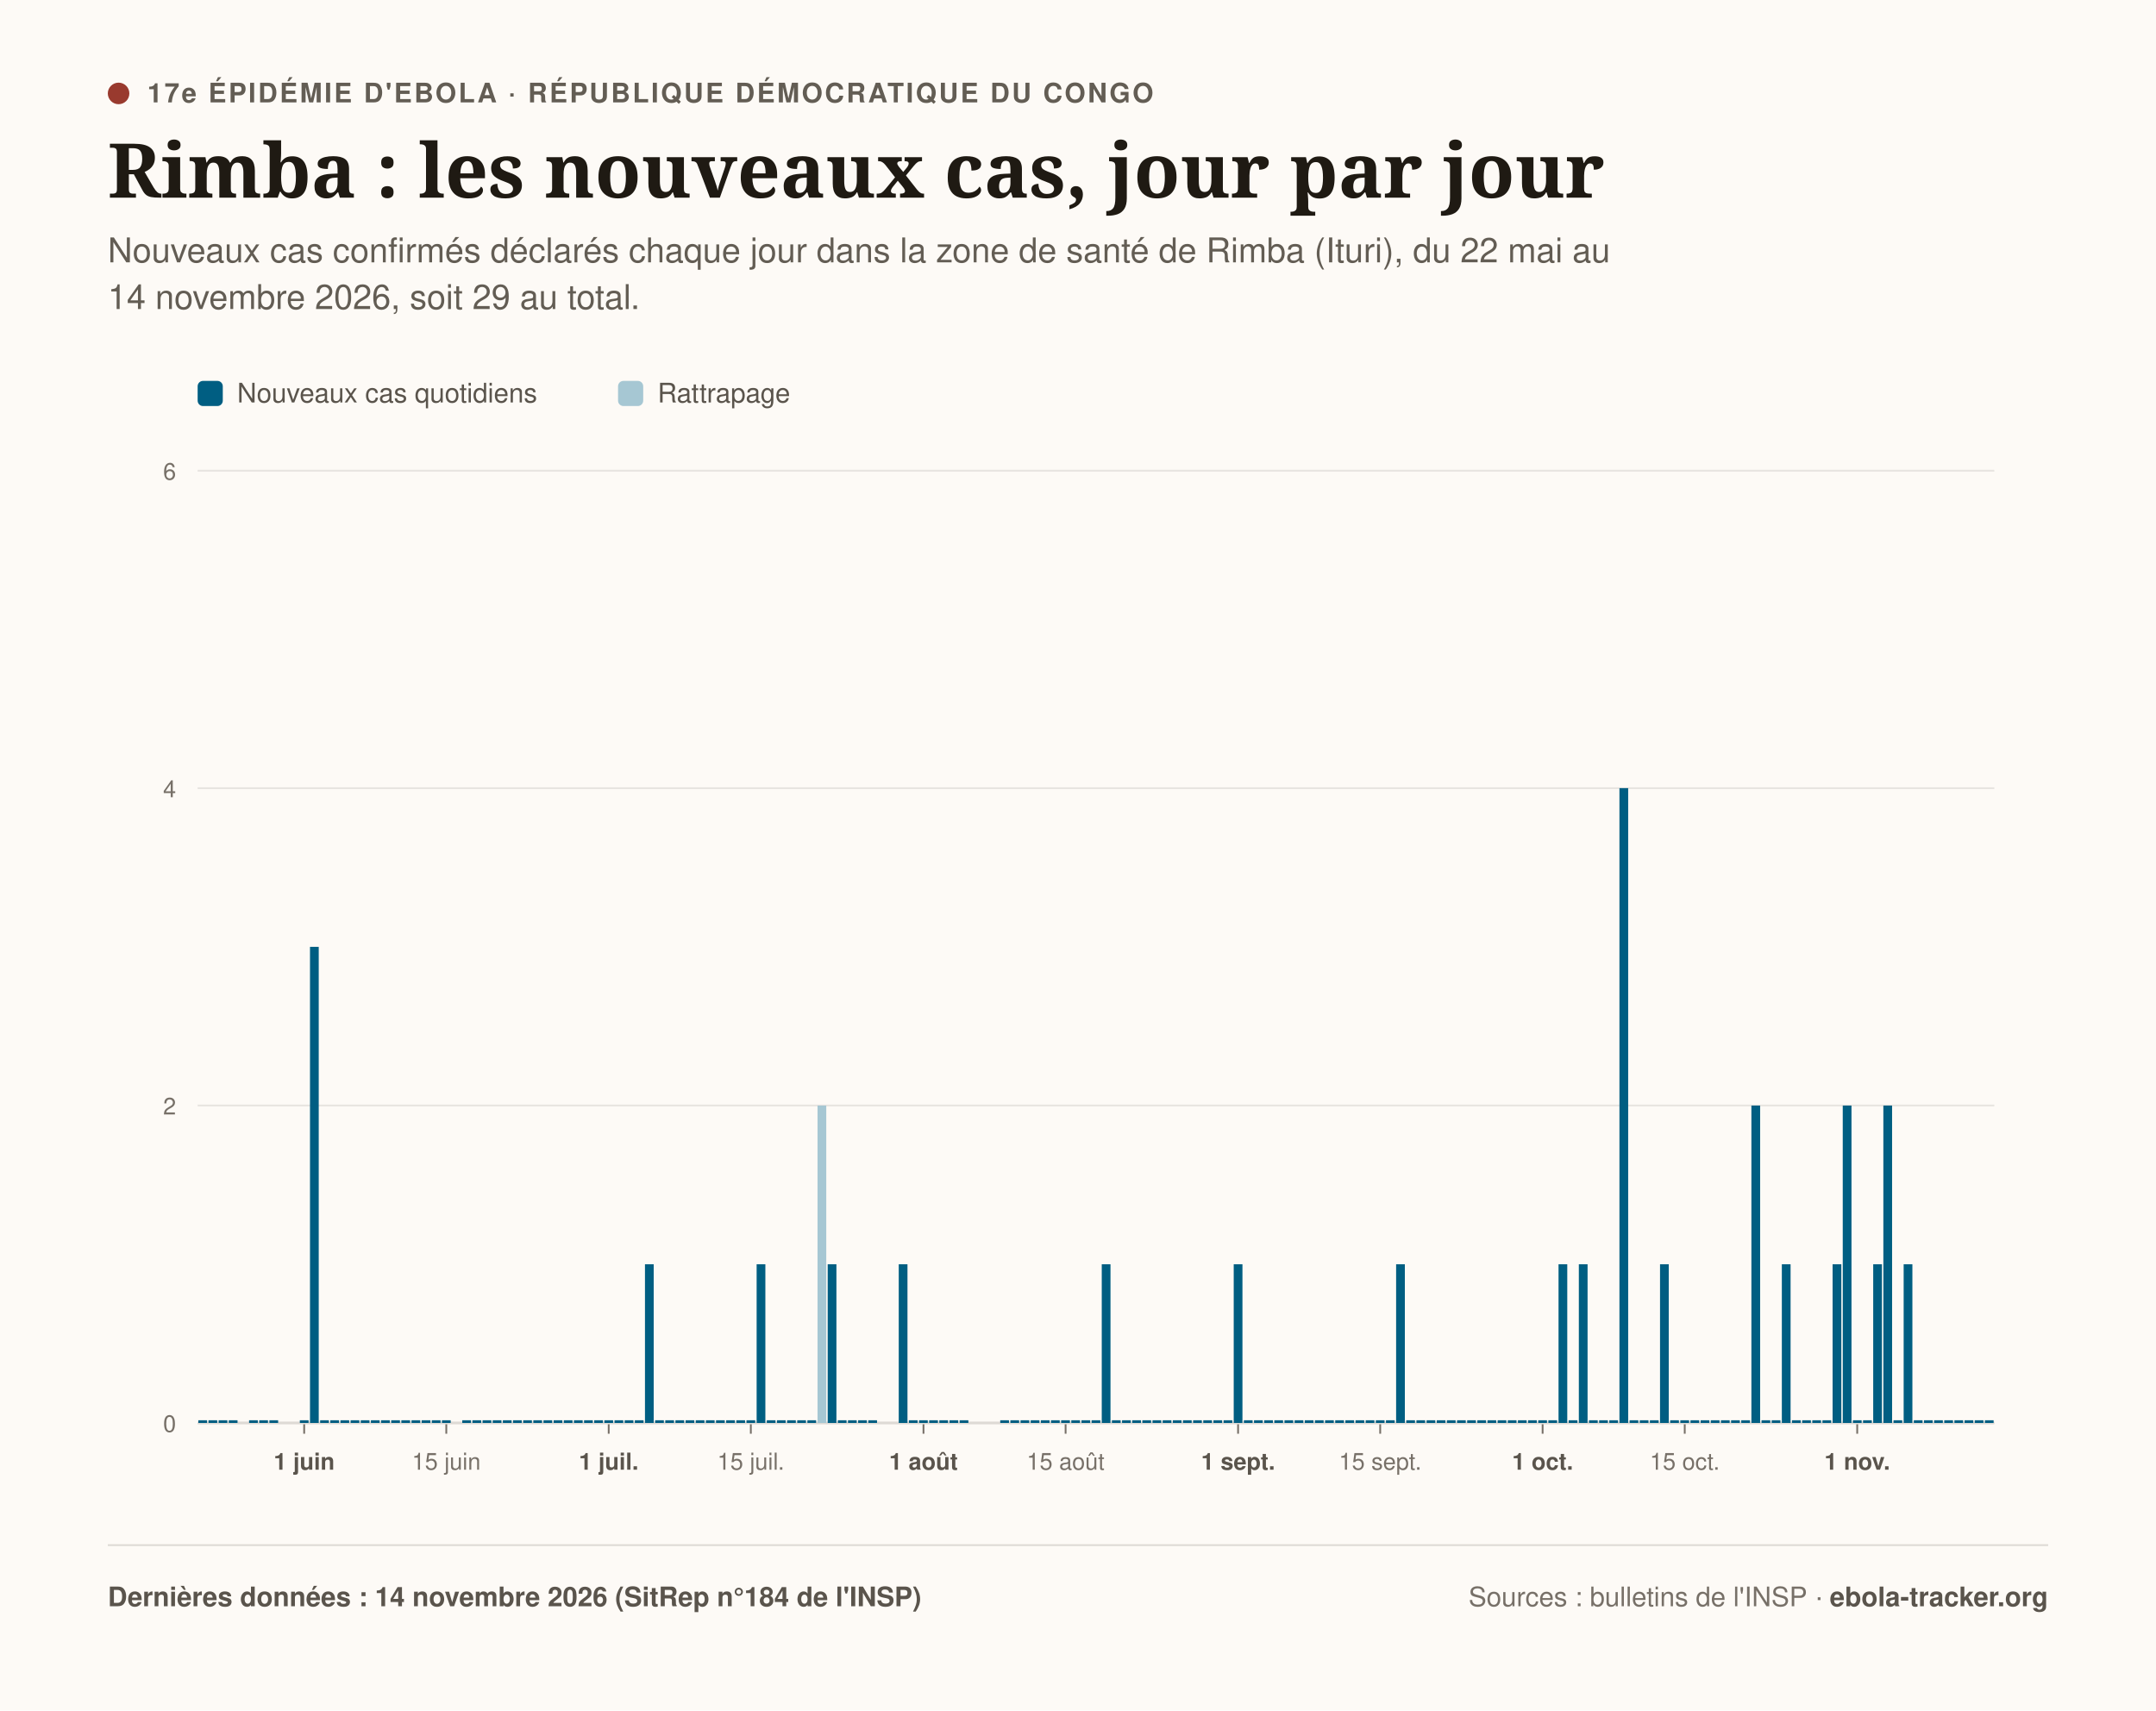
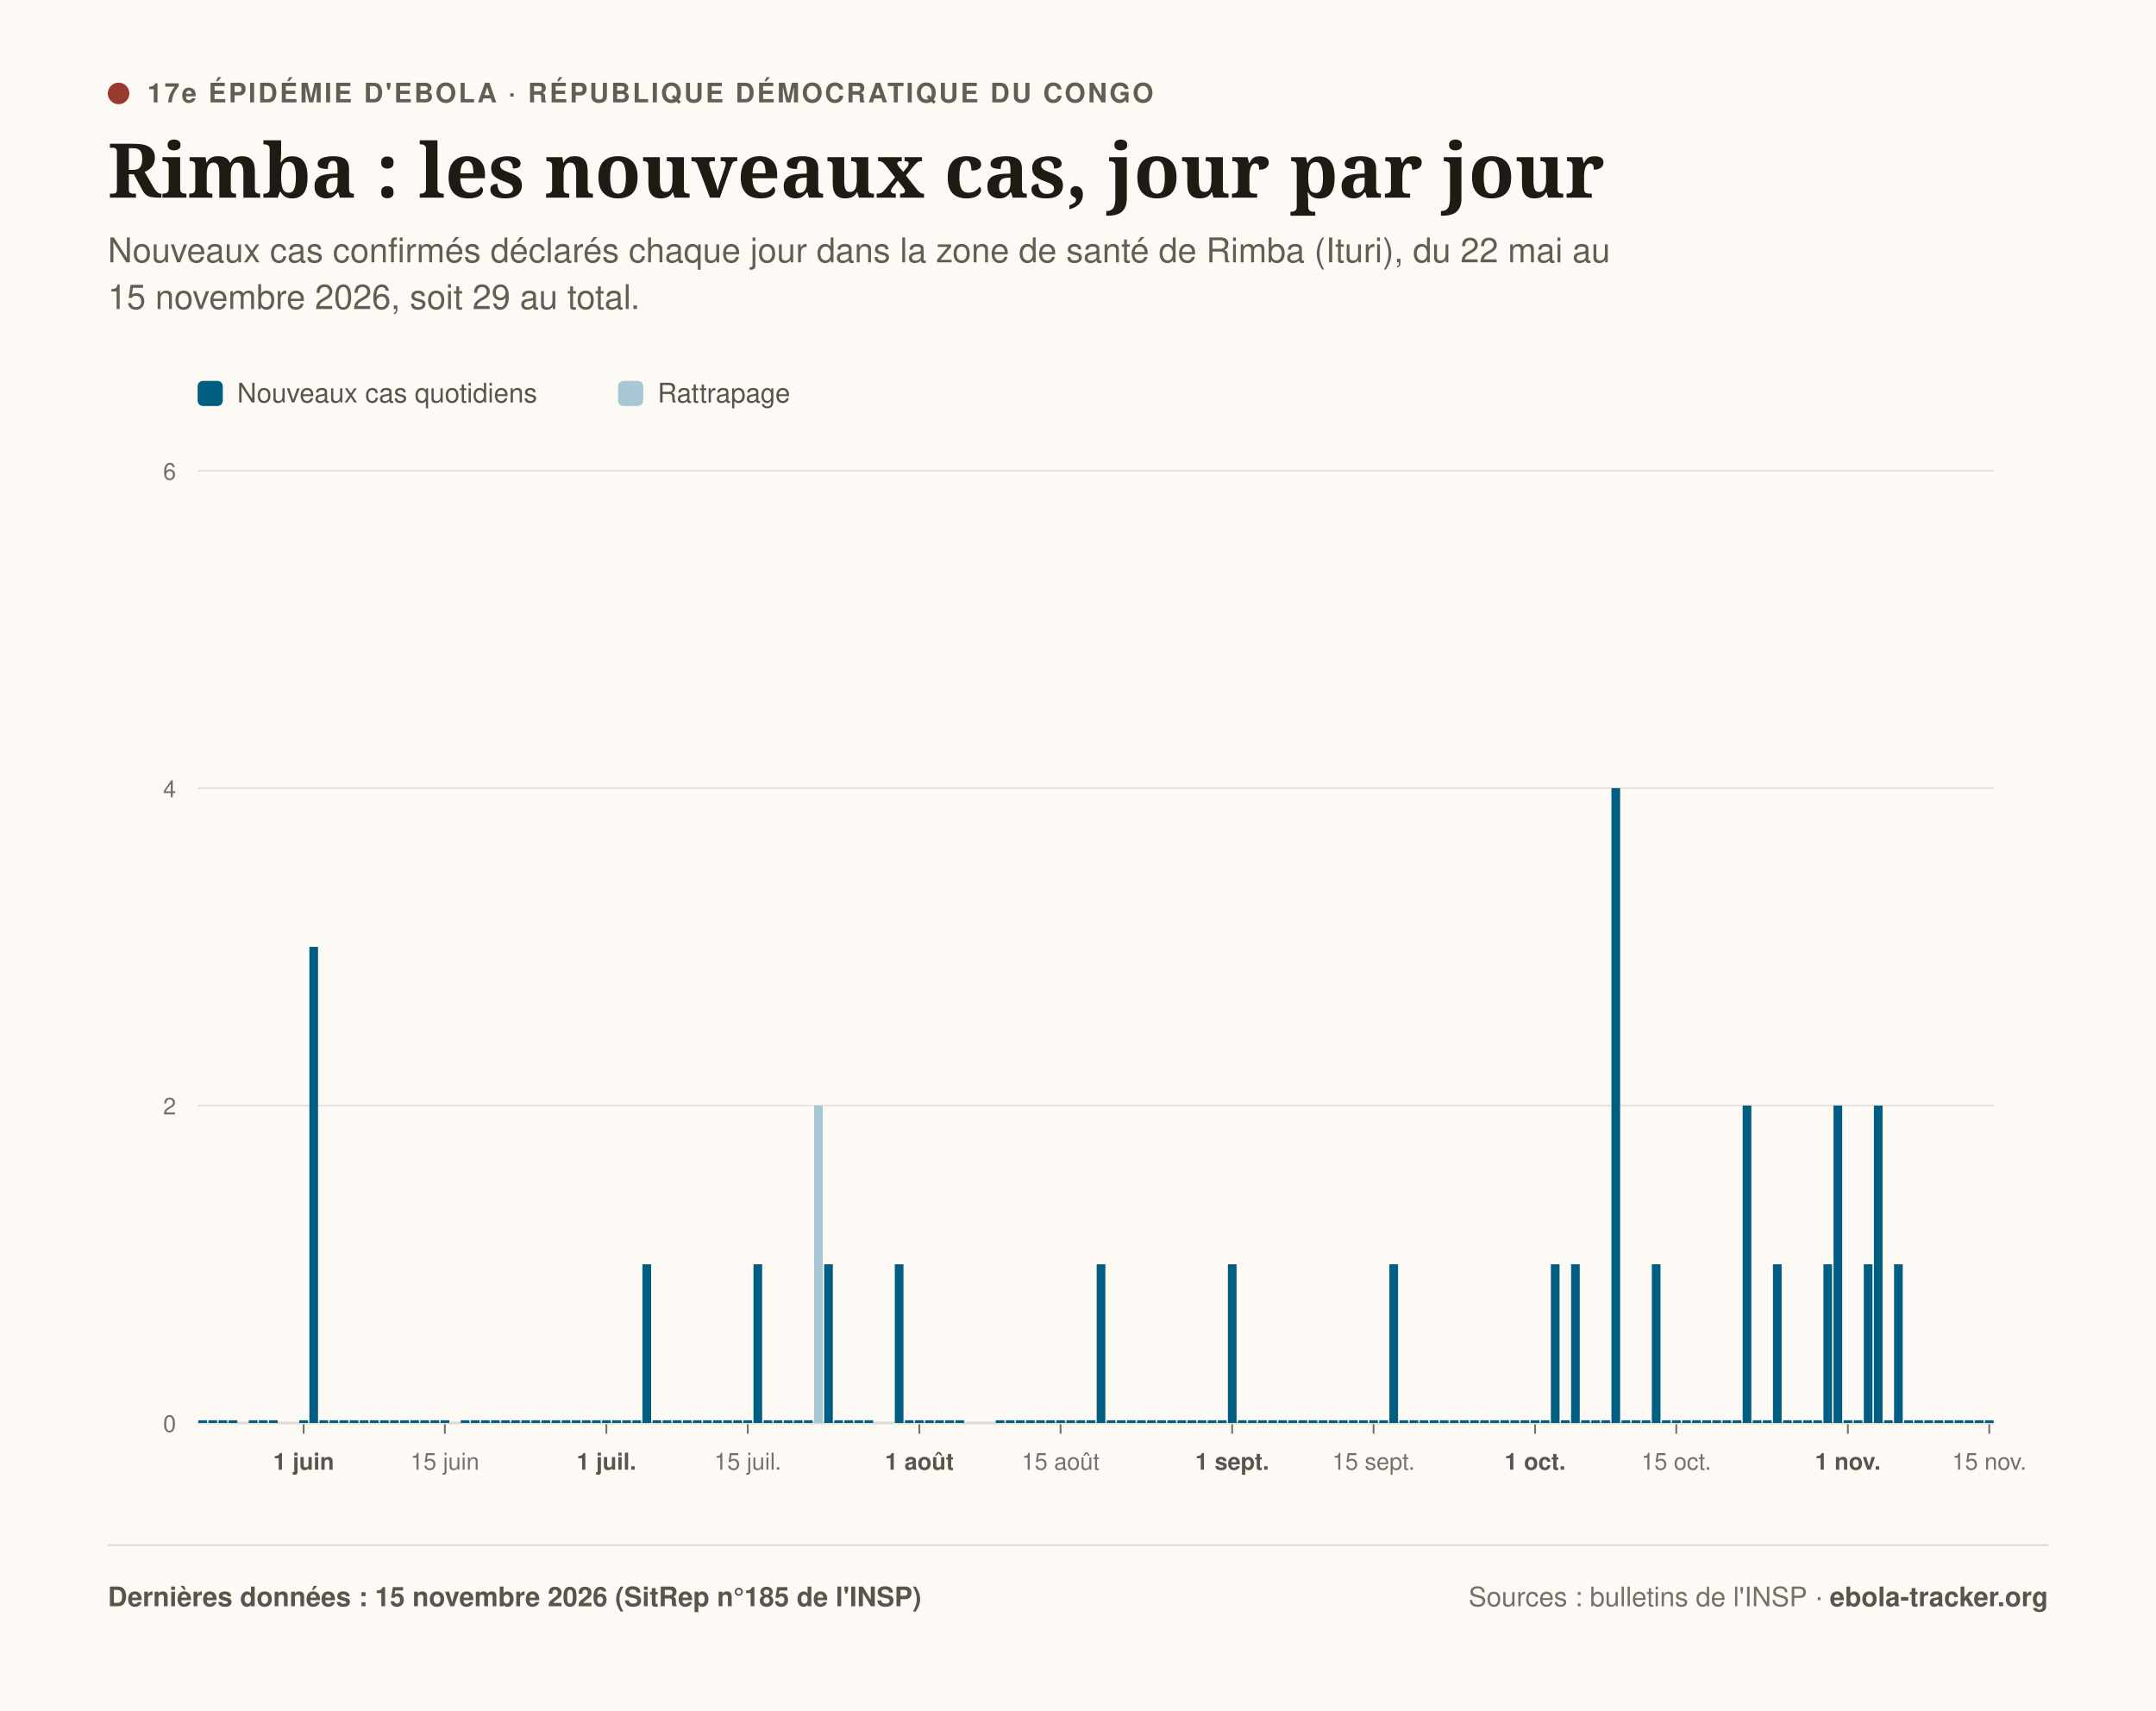
- <svg xmlns="http://www.w3.org/2000/svg" viewBox="0 0 1200 952" role="img" aria-label="Rimba : les nouveaux cas, jour par jour. Nouveaux cas confirmés déclarés chaque jour dans la zone de santé de Rimba (Ituri), du 22 mai au 14 novembre 2026, soit 29 au total.">
+ <svg xmlns="http://www.w3.org/2000/svg" viewBox="0 0 1200 952" role="img" aria-label="Rimba : les nouveaux cas, jour par jour. Nouveaux cas confirmés déclarés chaque jour dans la zone de santé de Rimba (Ituri), du 22 mai au 15 novembre 2026, soit 29 au total.">
  <rect width="1200" height="952" fill="#FDFAF6" />
  <circle cx="66" cy="52" r="6" fill="#993A2E" />
  <text x="82.0" y="57.0" font-family="'Public Sans',Helvetica,Arial,sans-serif" font-size="15" font-weight="700" fill="#635D54" text-anchor="start" letter-spacing=".08em">17e ÉPIDÉMIE D'EBOLA · RÉPUBLIQUE DÉMOCRATIQUE DU CONGO</text>
  <text x="60.0" y="110.0" font-family="'Source Serif 4',Georgia,serif" font-size="42" font-weight="600" fill="#1F1A13" text-anchor="start">Rimba : les nouveaux cas, jour par jour</text>
  <text x="60.0" y="146.0" font-family="'Public Sans',Helvetica,Arial,sans-serif" font-size="19" font-weight="400" fill="#635D54" text-anchor="start">Nouveaux cas confirmés déclarés chaque jour dans la zone de santé de Rimba (Ituri), du 22 mai au</text>
-   <text x="60.0" y="172.0" font-family="'Public Sans',Helvetica,Arial,sans-serif" font-size="19" font-weight="400" fill="#635D54" text-anchor="start">14 novembre 2026, soit 29 au total.</text>
+   <text x="60.0" y="172.0" font-family="'Public Sans',Helvetica,Arial,sans-serif" font-size="19" font-weight="400" fill="#635D54" text-anchor="start">15 novembre 2026, soit 29 au total.</text>
  <rect x="110" y="212" width="14" height="14" rx="3" fill="#005E82" />
  <text x="132.0" y="224.0" font-family="'Public Sans',Helvetica,Arial,sans-serif" font-size="15" font-weight="400" fill="#5A544C" text-anchor="start">Nouveaux cas quotidiens</text>
  <rect x="344" y="212" width="14" height="14" rx="3" fill="#a6c7d3" />
  <text x="366.0" y="224.0" font-family="'Public Sans',Helvetica,Arial,sans-serif" font-size="15" font-weight="400" fill="#5A544C" text-anchor="start">Rattrapage</text>
  <line x1="110" x2="1110" y1="792.0" y2="792.0" stroke="#E7E4E0" />
  <text x="98.0" y="797.0" font-family="'Public Sans',Helvetica,Arial,sans-serif" font-size="13" font-weight="400" fill="#777068" text-anchor="end">0</text>
  <line x1="110" x2="1110" y1="615.3" y2="615.3" stroke="#E7E4E0" />
  <text x="98.0" y="620.3" font-family="'Public Sans',Helvetica,Arial,sans-serif" font-size="13" font-weight="400" fill="#777068" text-anchor="end">2</text>
  <line x1="110" x2="1110" y1="438.7" y2="438.7" stroke="#E7E4E0" />
  <text x="98.0" y="443.7" font-family="'Public Sans',Helvetica,Arial,sans-serif" font-size="13" font-weight="400" fill="#777068" text-anchor="end">4</text>
  <line x1="110" x2="1110" y1="262.0" y2="262.0" stroke="#E7E4E0" />
  <text x="98.0" y="267.0" font-family="'Public Sans',Helvetica,Arial,sans-serif" font-size="13" font-weight="400" fill="#777068" text-anchor="end">6</text>
-   <line x1="169.3" x2="169.3" y1="792" y2="798" stroke="#777068" />
-   <text x="169.3" y="818.0" font-family="'Public Sans',Helvetica,Arial,sans-serif" font-size="13" font-weight="600" fill="#5A544C" text-anchor="middle">1 juin</text>
-   <line x1="248.4" x2="248.4" y1="792" y2="798" stroke="#777068" />
-   <text x="248.4" y="818.0" font-family="'Public Sans',Helvetica,Arial,sans-serif" font-size="13" font-weight="400" fill="#777068" text-anchor="middle">15 juin</text>
-   <line x1="338.8" x2="338.8" y1="792" y2="798" stroke="#777068" />
-   <text x="338.8" y="818.0" font-family="'Public Sans',Helvetica,Arial,sans-serif" font-size="13" font-weight="600" fill="#5A544C" text-anchor="middle">1 juil.</text>
-   <line x1="417.9" x2="417.9" y1="792" y2="798" stroke="#777068" />
-   <text x="417.9" y="818.0" font-family="'Public Sans',Helvetica,Arial,sans-serif" font-size="13" font-weight="400" fill="#777068" text-anchor="middle">15 juil.</text>
-   <line x1="514.0" x2="514.0" y1="792" y2="798" stroke="#777068" />
-   <text x="514.0" y="818.0" font-family="'Public Sans',Helvetica,Arial,sans-serif" font-size="13" font-weight="600" fill="#5A544C" text-anchor="middle">1 août</text>
-   <line x1="593.1" x2="593.1" y1="792" y2="798" stroke="#777068" />
-   <text x="593.1" y="818.0" font-family="'Public Sans',Helvetica,Arial,sans-serif" font-size="13" font-weight="400" fill="#777068" text-anchor="middle">15 août</text>
-   <line x1="689.1" x2="689.1" y1="792" y2="798" stroke="#777068" />
-   <text x="689.1" y="818.0" font-family="'Public Sans',Helvetica,Arial,sans-serif" font-size="13" font-weight="600" fill="#5A544C" text-anchor="middle">1 sept.</text>
-   <line x1="768.2" x2="768.2" y1="792" y2="798" stroke="#777068" />
-   <text x="768.2" y="818.0" font-family="'Public Sans',Helvetica,Arial,sans-serif" font-size="13" font-weight="400" fill="#777068" text-anchor="middle">15 sept.</text>
-   <line x1="858.6" x2="858.6" y1="792" y2="798" stroke="#777068" />
-   <text x="858.6" y="818.0" font-family="'Public Sans',Helvetica,Arial,sans-serif" font-size="13" font-weight="600" fill="#5A544C" text-anchor="middle">1 oct.</text>
-   <line x1="937.7" x2="937.7" y1="792" y2="798" stroke="#777068" />
-   <text x="937.7" y="818.0" font-family="'Public Sans',Helvetica,Arial,sans-serif" font-size="13" font-weight="400" fill="#777068" text-anchor="middle">15 oct.</text>
-   <line x1="1033.7" x2="1033.7" y1="792" y2="798" stroke="#777068" />
-   <text x="1033.7" y="818.0" font-family="'Public Sans',Helvetica,Arial,sans-serif" font-size="13" font-weight="600" fill="#5A544C" text-anchor="middle">1 nov.</text>
+   <line x1="169.0" x2="169.0" y1="792" y2="798" stroke="#777068" />
+   <text x="169.0" y="818.0" font-family="'Public Sans',Helvetica,Arial,sans-serif" font-size="13" font-weight="600" fill="#5A544C" text-anchor="middle">1 juin</text>
+   <line x1="247.6" x2="247.6" y1="792" y2="798" stroke="#777068" />
+   <text x="247.6" y="818.0" font-family="'Public Sans',Helvetica,Arial,sans-serif" font-size="13" font-weight="400" fill="#777068" text-anchor="middle">15 juin</text>
+   <line x1="337.5" x2="337.5" y1="792" y2="798" stroke="#777068" />
+   <text x="337.5" y="818.0" font-family="'Public Sans',Helvetica,Arial,sans-serif" font-size="13" font-weight="600" fill="#5A544C" text-anchor="middle">1 juil.</text>
+   <line x1="416.2" x2="416.2" y1="792" y2="798" stroke="#777068" />
+   <text x="416.2" y="818.0" font-family="'Public Sans',Helvetica,Arial,sans-serif" font-size="13" font-weight="400" fill="#777068" text-anchor="middle">15 juil.</text>
+   <line x1="511.7" x2="511.7" y1="792" y2="798" stroke="#777068" />
+   <text x="511.7" y="818.0" font-family="'Public Sans',Helvetica,Arial,sans-serif" font-size="13" font-weight="600" fill="#5A544C" text-anchor="middle">1 août</text>
+   <line x1="590.3" x2="590.3" y1="792" y2="798" stroke="#777068" />
+   <text x="590.3" y="818.0" font-family="'Public Sans',Helvetica,Arial,sans-serif" font-size="13" font-weight="400" fill="#777068" text-anchor="middle">15 août</text>
+   <line x1="685.8" x2="685.8" y1="792" y2="798" stroke="#777068" />
+   <text x="685.8" y="818.0" font-family="'Public Sans',Helvetica,Arial,sans-serif" font-size="13" font-weight="600" fill="#5A544C" text-anchor="middle">1 sept.</text>
+   <line x1="764.5" x2="764.5" y1="792" y2="798" stroke="#777068" />
+   <text x="764.5" y="818.0" font-family="'Public Sans',Helvetica,Arial,sans-serif" font-size="13" font-weight="400" fill="#777068" text-anchor="middle">15 sept.</text>
+   <line x1="854.4" x2="854.4" y1="792" y2="798" stroke="#777068" />
+   <text x="854.4" y="818.0" font-family="'Public Sans',Helvetica,Arial,sans-serif" font-size="13" font-weight="600" fill="#5A544C" text-anchor="middle">1 oct.</text>
+   <line x1="933.0" x2="933.0" y1="792" y2="798" stroke="#777068" />
+   <text x="933.0" y="818.0" font-family="'Public Sans',Helvetica,Arial,sans-serif" font-size="13" font-weight="400" fill="#777068" text-anchor="middle">15 oct.</text>
+   <line x1="1028.5" x2="1028.5" y1="792" y2="798" stroke="#777068" />
+   <text x="1028.5" y="818.0" font-family="'Public Sans',Helvetica,Arial,sans-serif" font-size="13" font-weight="600" fill="#5A544C" text-anchor="middle">1 nov.</text>
+   <line x1="1107.2" x2="1107.2" y1="792" y2="798" stroke="#777068" />
+   <text x="1107.2" y="818.0" font-family="'Public Sans',Helvetica,Arial,sans-serif" font-size="13" font-weight="400" fill="#777068" text-anchor="middle">15 nov.</text>
  <line x1="110" x2="1110" y1="792" y2="792" stroke="#DEDAD5" stroke-width="1.5" />
-   <rect x="110.40" y="790.50" width="4.86" height="1.50" fill="#005E82" />
-   <rect x="116.05" y="790.50" width="4.86" height="1.50" fill="#005E82" />
-   <rect x="121.69" y="790.50" width="4.86" height="1.50" fill="#005E82" />
-   <rect x="127.34" y="790.50" width="4.86" height="1.50" fill="#005E82" />
-   <rect x="138.64" y="790.50" width="4.86" height="1.50" fill="#005E82" />
-   <rect x="144.29" y="790.50" width="4.86" height="1.50" fill="#005E82" />
-   <rect x="149.94" y="790.50" width="4.86" height="1.50" fill="#005E82" />
-   <rect x="166.89" y="790.50" width="4.86" height="1.50" fill="#005E82" />
-   <rect x="172.54" y="527.00" width="4.86" height="265.00" fill="#005E82" />
-   <rect x="178.19" y="790.50" width="4.86" height="1.50" fill="#005E82" />
-   <rect x="183.84" y="790.50" width="4.86" height="1.50" fill="#005E82" />
-   <rect x="189.49" y="790.50" width="4.86" height="1.50" fill="#005E82" />
-   <rect x="195.14" y="790.50" width="4.86" height="1.50" fill="#005E82" />
-   <rect x="200.79" y="790.50" width="4.86" height="1.50" fill="#005E82" />
-   <rect x="206.44" y="790.50" width="4.86" height="1.50" fill="#005E82" />
-   <rect x="212.09" y="790.50" width="4.86" height="1.50" fill="#005E82" />
-   <rect x="217.74" y="790.50" width="4.86" height="1.50" fill="#005E82" />
-   <rect x="223.39" y="790.50" width="4.86" height="1.50" fill="#005E82" />
-   <rect x="229.04" y="790.50" width="4.86" height="1.50" fill="#005E82" />
-   <rect x="234.69" y="790.50" width="4.86" height="1.50" fill="#005E82" />
-   <rect x="240.34" y="790.50" width="4.86" height="1.50" fill="#005E82" />
-   <rect x="245.99" y="790.50" width="4.86" height="1.50" fill="#005E82" />
-   <rect x="257.29" y="790.50" width="4.86" height="1.50" fill="#005E82" />
-   <rect x="262.94" y="790.50" width="4.86" height="1.50" fill="#005E82" />
-   <rect x="268.59" y="790.50" width="4.86" height="1.50" fill="#005E82" />
-   <rect x="274.24" y="790.50" width="4.86" height="1.50" fill="#005E82" />
-   <rect x="279.89" y="790.50" width="4.86" height="1.50" fill="#005E82" />
-   <rect x="285.54" y="790.50" width="4.86" height="1.50" fill="#005E82" />
-   <rect x="291.19" y="790.50" width="4.86" height="1.50" fill="#005E82" />
-   <rect x="296.84" y="790.50" width="4.86" height="1.50" fill="#005E82" />
-   <rect x="302.49" y="790.50" width="4.86" height="1.50" fill="#005E82" />
-   <rect x="308.14" y="790.50" width="4.86" height="1.50" fill="#005E82" />
-   <rect x="313.79" y="790.50" width="4.86" height="1.50" fill="#005E82" />
-   <rect x="319.44" y="790.50" width="4.86" height="1.50" fill="#005E82" />
-   <rect x="325.08" y="790.50" width="4.86" height="1.50" fill="#005E82" />
-   <rect x="330.73" y="790.50" width="4.86" height="1.50" fill="#005E82" />
-   <rect x="336.38" y="790.50" width="4.86" height="1.50" fill="#005E82" />
-   <rect x="342.03" y="790.50" width="4.86" height="1.50" fill="#005E82" />
-   <rect x="347.68" y="790.50" width="4.86" height="1.50" fill="#005E82" />
-   <rect x="353.33" y="790.50" width="4.86" height="1.50" fill="#005E82" />
-   <rect x="358.98" y="703.67" width="4.86" height="88.33" fill="#005E82" />
-   <rect x="364.63" y="790.50" width="4.86" height="1.50" fill="#005E82" />
-   <rect x="370.28" y="790.50" width="4.86" height="1.50" fill="#005E82" />
-   <rect x="375.93" y="790.50" width="4.86" height="1.50" fill="#005E82" />
-   <rect x="381.58" y="790.50" width="4.86" height="1.50" fill="#005E82" />
-   <rect x="387.23" y="790.50" width="4.86" height="1.50" fill="#005E82" />
-   <rect x="392.88" y="790.50" width="4.86" height="1.50" fill="#005E82" />
-   <rect x="398.53" y="790.50" width="4.86" height="1.50" fill="#005E82" />
-   <rect x="404.18" y="790.50" width="4.86" height="1.50" fill="#005E82" />
-   <rect x="409.83" y="790.50" width="4.86" height="1.50" fill="#005E82" />
-   <rect x="415.48" y="790.50" width="4.86" height="1.50" fill="#005E82" />
-   <rect x="421.13" y="703.67" width="4.86" height="88.33" fill="#005E82" />
-   <rect x="426.78" y="790.50" width="4.86" height="1.50" fill="#005E82" />
-   <rect x="432.43" y="790.50" width="4.86" height="1.50" fill="#005E82" />
-   <rect x="438.08" y="790.50" width="4.86" height="1.50" fill="#005E82" />
-   <rect x="443.73" y="790.50" width="4.86" height="1.50" fill="#005E82" />
-   <rect x="449.38" y="790.50" width="4.86" height="1.50" fill="#005E82" />
-   <rect x="455.03" y="615.33" width="4.86" height="176.67" fill="#a6c7d3" />
-   <rect x="460.68" y="703.67" width="4.86" height="88.33" fill="#005E82" />
-   <rect x="466.33" y="790.50" width="4.86" height="1.50" fill="#005E82" />
-   <rect x="471.98" y="790.50" width="4.86" height="1.50" fill="#005E82" />
-   <rect x="477.63" y="790.50" width="4.86" height="1.50" fill="#005E82" />
-   <rect x="483.28" y="790.50" width="4.86" height="1.50" fill="#005E82" />
-   <rect x="500.23" y="703.67" width="4.86" height="88.33" fill="#005E82" />
-   <rect x="505.88" y="790.50" width="4.86" height="1.50" fill="#005E82" />
-   <rect x="511.53" y="790.50" width="4.86" height="1.50" fill="#005E82" />
-   <rect x="517.18" y="790.50" width="4.86" height="1.50" fill="#005E82" />
-   <rect x="522.82" y="790.50" width="4.86" height="1.50" fill="#005E82" />
-   <rect x="528.47" y="790.50" width="4.86" height="1.50" fill="#005E82" />
-   <rect x="534.12" y="790.50" width="4.86" height="1.50" fill="#005E82" />
-   <rect x="556.72" y="790.50" width="4.86" height="1.50" fill="#005E82" />
-   <rect x="562.37" y="790.50" width="4.86" height="1.50" fill="#005E82" />
-   <rect x="568.02" y="790.50" width="4.86" height="1.50" fill="#005E82" />
-   <rect x="573.67" y="790.50" width="4.86" height="1.50" fill="#005E82" />
-   <rect x="579.32" y="790.50" width="4.86" height="1.50" fill="#005E82" />
-   <rect x="584.97" y="790.50" width="4.86" height="1.50" fill="#005E82" />
-   <rect x="590.62" y="790.50" width="4.86" height="1.50" fill="#005E82" />
-   <rect x="596.27" y="790.50" width="4.86" height="1.50" fill="#005E82" />
-   <rect x="601.92" y="790.50" width="4.86" height="1.50" fill="#005E82" />
-   <rect x="607.57" y="790.50" width="4.86" height="1.50" fill="#005E82" />
-   <rect x="613.22" y="703.67" width="4.86" height="88.33" fill="#005E82" />
-   <rect x="618.87" y="790.50" width="4.86" height="1.50" fill="#005E82" />
-   <rect x="624.52" y="790.50" width="4.86" height="1.50" fill="#005E82" />
-   <rect x="630.17" y="790.50" width="4.86" height="1.50" fill="#005E82" />
-   <rect x="635.82" y="790.50" width="4.86" height="1.50" fill="#005E82" />
-   <rect x="641.47" y="790.50" width="4.86" height="1.50" fill="#005E82" />
-   <rect x="647.12" y="790.50" width="4.86" height="1.50" fill="#005E82" />
-   <rect x="652.77" y="790.50" width="4.86" height="1.50" fill="#005E82" />
-   <rect x="658.42" y="790.50" width="4.86" height="1.50" fill="#005E82" />
-   <rect x="664.07" y="790.50" width="4.86" height="1.50" fill="#005E82" />
-   <rect x="669.72" y="790.50" width="4.86" height="1.50" fill="#005E82" />
-   <rect x="675.37" y="790.50" width="4.86" height="1.50" fill="#005E82" />
-   <rect x="681.02" y="790.50" width="4.86" height="1.50" fill="#005E82" />
-   <rect x="686.67" y="703.67" width="4.86" height="88.33" fill="#005E82" />
-   <rect x="692.32" y="790.50" width="4.86" height="1.50" fill="#005E82" />
-   <rect x="697.97" y="790.50" width="4.86" height="1.50" fill="#005E82" />
-   <rect x="703.62" y="790.50" width="4.86" height="1.50" fill="#005E82" />
-   <rect x="709.27" y="790.50" width="4.86" height="1.50" fill="#005E82" />
-   <rect x="714.92" y="790.50" width="4.86" height="1.50" fill="#005E82" />
-   <rect x="720.56" y="790.50" width="4.86" height="1.50" fill="#005E82" />
-   <rect x="726.21" y="790.50" width="4.86" height="1.50" fill="#005E82" />
-   <rect x="731.86" y="790.50" width="4.86" height="1.50" fill="#005E82" />
-   <rect x="737.51" y="790.50" width="4.86" height="1.50" fill="#005E82" />
-   <rect x="743.16" y="790.50" width="4.86" height="1.50" fill="#005E82" />
-   <rect x="748.81" y="790.50" width="4.86" height="1.50" fill="#005E82" />
-   <rect x="754.46" y="790.50" width="4.86" height="1.50" fill="#005E82" />
-   <rect x="760.11" y="790.50" width="4.86" height="1.50" fill="#005E82" />
-   <rect x="765.76" y="790.50" width="4.86" height="1.50" fill="#005E82" />
-   <rect x="771.41" y="790.50" width="4.86" height="1.50" fill="#005E82" />
-   <rect x="777.06" y="703.67" width="4.86" height="88.33" fill="#005E82" />
-   <rect x="782.71" y="790.50" width="4.86" height="1.50" fill="#005E82" />
-   <rect x="788.36" y="790.50" width="4.86" height="1.50" fill="#005E82" />
-   <rect x="794.01" y="790.50" width="4.86" height="1.50" fill="#005E82" />
-   <rect x="799.66" y="790.50" width="4.86" height="1.50" fill="#005E82" />
-   <rect x="805.31" y="790.50" width="4.86" height="1.50" fill="#005E82" />
-   <rect x="810.96" y="790.50" width="4.86" height="1.50" fill="#005E82" />
-   <rect x="816.61" y="790.50" width="4.86" height="1.50" fill="#005E82" />
-   <rect x="822.26" y="790.50" width="4.86" height="1.50" fill="#005E82" />
-   <rect x="827.91" y="790.50" width="4.86" height="1.50" fill="#005E82" />
-   <rect x="833.56" y="790.50" width="4.86" height="1.50" fill="#005E82" />
-   <rect x="839.21" y="790.50" width="4.86" height="1.50" fill="#005E82" />
-   <rect x="844.86" y="790.50" width="4.86" height="1.50" fill="#005E82" />
-   <rect x="850.51" y="790.50" width="4.86" height="1.50" fill="#005E82" />
-   <rect x="856.16" y="790.50" width="4.86" height="1.50" fill="#005E82" />
-   <rect x="861.81" y="790.50" width="4.86" height="1.50" fill="#005E82" />
-   <rect x="867.46" y="703.67" width="4.86" height="88.33" fill="#005E82" />
-   <rect x="873.11" y="790.50" width="4.86" height="1.50" fill="#005E82" />
-   <rect x="878.76" y="703.67" width="4.86" height="88.33" fill="#005E82" />
-   <rect x="884.41" y="790.50" width="4.86" height="1.50" fill="#005E82" />
-   <rect x="890.06" y="790.50" width="4.86" height="1.50" fill="#005E82" />
-   <rect x="895.71" y="790.50" width="4.86" height="1.50" fill="#005E82" />
-   <rect x="901.36" y="438.67" width="4.86" height="353.33" fill="#005E82" />
-   <rect x="907.01" y="790.50" width="4.86" height="1.50" fill="#005E82" />
-   <rect x="912.66" y="790.50" width="4.86" height="1.50" fill="#005E82" />
-   <rect x="918.31" y="790.50" width="4.86" height="1.50" fill="#005E82" />
-   <rect x="923.95" y="703.67" width="4.86" height="88.33" fill="#005E82" />
-   <rect x="929.60" y="790.50" width="4.86" height="1.50" fill="#005E82" />
-   <rect x="935.25" y="790.50" width="4.86" height="1.50" fill="#005E82" />
-   <rect x="940.90" y="790.50" width="4.86" height="1.50" fill="#005E82" />
-   <rect x="946.55" y="790.50" width="4.86" height="1.50" fill="#005E82" />
-   <rect x="952.20" y="790.50" width="4.86" height="1.50" fill="#005E82" />
-   <rect x="957.85" y="790.50" width="4.86" height="1.50" fill="#005E82" />
-   <rect x="963.50" y="790.50" width="4.86" height="1.50" fill="#005E82" />
-   <rect x="969.15" y="790.50" width="4.86" height="1.50" fill="#005E82" />
-   <rect x="974.80" y="615.33" width="4.86" height="176.67" fill="#005E82" />
-   <rect x="980.45" y="790.50" width="4.86" height="1.50" fill="#005E82" />
-   <rect x="986.10" y="790.50" width="4.86" height="1.50" fill="#005E82" />
-   <rect x="991.75" y="703.67" width="4.86" height="88.33" fill="#005E82" />
-   <rect x="997.40" y="790.50" width="4.86" height="1.50" fill="#005E82" />
-   <rect x="1003.05" y="790.50" width="4.86" height="1.50" fill="#005E82" />
-   <rect x="1008.70" y="790.50" width="4.86" height="1.50" fill="#005E82" />
-   <rect x="1014.35" y="790.50" width="4.86" height="1.50" fill="#005E82" />
-   <rect x="1020.00" y="703.67" width="4.86" height="88.33" fill="#005E82" />
-   <rect x="1025.65" y="615.33" width="4.86" height="176.67" fill="#005E82" />
-   <rect x="1031.30" y="790.50" width="4.86" height="1.50" fill="#005E82" />
-   <rect x="1036.95" y="790.50" width="4.86" height="1.50" fill="#005E82" />
-   <rect x="1042.60" y="703.67" width="4.86" height="88.33" fill="#005E82" />
-   <rect x="1048.25" y="615.33" width="4.86" height="176.67" fill="#005E82" />
-   <rect x="1053.90" y="790.50" width="4.86" height="1.50" fill="#005E82" />
-   <rect x="1059.55" y="703.67" width="4.86" height="88.33" fill="#005E82" />
-   <rect x="1065.20" y="790.50" width="4.86" height="1.50" fill="#005E82" />
-   <rect x="1070.85" y="790.50" width="4.86" height="1.50" fill="#005E82" />
-   <rect x="1076.50" y="790.50" width="4.86" height="1.50" fill="#005E82" />
-   <rect x="1082.15" y="790.50" width="4.86" height="1.50" fill="#005E82" />
-   <rect x="1087.80" y="790.50" width="4.86" height="1.50" fill="#005E82" />
-   <rect x="1093.45" y="790.50" width="4.86" height="1.50" fill="#005E82" />
-   <rect x="1099.10" y="790.50" width="4.86" height="1.50" fill="#005E82" />
-   <rect x="1104.75" y="790.50" width="4.86" height="1.50" fill="#005E82" />
+   <rect x="110.39" y="790.50" width="4.83" height="1.50" fill="#005E82" />
+   <rect x="116.01" y="790.50" width="4.83" height="1.50" fill="#005E82" />
+   <rect x="121.63" y="790.50" width="4.83" height="1.50" fill="#005E82" />
+   <rect x="127.25" y="790.50" width="4.83" height="1.50" fill="#005E82" />
+   <rect x="138.48" y="790.50" width="4.83" height="1.50" fill="#005E82" />
+   <rect x="144.10" y="790.50" width="4.83" height="1.50" fill="#005E82" />
+   <rect x="149.72" y="790.50" width="4.83" height="1.50" fill="#005E82" />
+   <rect x="166.57" y="790.50" width="4.83" height="1.50" fill="#005E82" />
+   <rect x="172.19" y="527.00" width="4.83" height="265.00" fill="#005E82" />
+   <rect x="177.81" y="790.50" width="4.83" height="1.50" fill="#005E82" />
+   <rect x="183.43" y="790.50" width="4.83" height="1.50" fill="#005E82" />
+   <rect x="189.04" y="790.50" width="4.83" height="1.50" fill="#005E82" />
+   <rect x="194.66" y="790.50" width="4.83" height="1.50" fill="#005E82" />
+   <rect x="200.28" y="790.50" width="4.83" height="1.50" fill="#005E82" />
+   <rect x="205.90" y="790.50" width="4.83" height="1.50" fill="#005E82" />
+   <rect x="211.52" y="790.50" width="4.83" height="1.50" fill="#005E82" />
+   <rect x="217.13" y="790.50" width="4.83" height="1.50" fill="#005E82" />
+   <rect x="222.75" y="790.50" width="4.83" height="1.50" fill="#005E82" />
+   <rect x="228.37" y="790.50" width="4.83" height="1.50" fill="#005E82" />
+   <rect x="233.99" y="790.50" width="4.83" height="1.50" fill="#005E82" />
+   <rect x="239.61" y="790.50" width="4.83" height="1.50" fill="#005E82" />
+   <rect x="245.22" y="790.50" width="4.83" height="1.50" fill="#005E82" />
+   <rect x="256.46" y="790.50" width="4.83" height="1.50" fill="#005E82" />
+   <rect x="262.08" y="790.50" width="4.83" height="1.50" fill="#005E82" />
+   <rect x="267.70" y="790.50" width="4.83" height="1.50" fill="#005E82" />
+   <rect x="273.31" y="790.50" width="4.83" height="1.50" fill="#005E82" />
+   <rect x="278.93" y="790.50" width="4.83" height="1.50" fill="#005E82" />
+   <rect x="284.55" y="790.50" width="4.83" height="1.50" fill="#005E82" />
+   <rect x="290.17" y="790.50" width="4.83" height="1.50" fill="#005E82" />
+   <rect x="295.79" y="790.50" width="4.83" height="1.50" fill="#005E82" />
+   <rect x="301.40" y="790.50" width="4.83" height="1.50" fill="#005E82" />
+   <rect x="307.02" y="790.50" width="4.83" height="1.50" fill="#005E82" />
+   <rect x="312.64" y="790.50" width="4.83" height="1.50" fill="#005E82" />
+   <rect x="318.26" y="790.50" width="4.83" height="1.50" fill="#005E82" />
+   <rect x="323.88" y="790.50" width="4.83" height="1.50" fill="#005E82" />
+   <rect x="329.49" y="790.50" width="4.83" height="1.50" fill="#005E82" />
+   <rect x="335.11" y="790.50" width="4.83" height="1.50" fill="#005E82" />
+   <rect x="340.73" y="790.50" width="4.83" height="1.50" fill="#005E82" />
+   <rect x="346.35" y="790.50" width="4.83" height="1.50" fill="#005E82" />
+   <rect x="351.97" y="790.50" width="4.83" height="1.50" fill="#005E82" />
+   <rect x="357.58" y="703.67" width="4.83" height="88.33" fill="#005E82" />
+   <rect x="363.20" y="790.50" width="4.83" height="1.50" fill="#005E82" />
+   <rect x="368.82" y="790.50" width="4.83" height="1.50" fill="#005E82" />
+   <rect x="374.44" y="790.50" width="4.83" height="1.50" fill="#005E82" />
+   <rect x="380.06" y="790.50" width="4.83" height="1.50" fill="#005E82" />
+   <rect x="385.67" y="790.50" width="4.83" height="1.50" fill="#005E82" />
+   <rect x="391.29" y="790.50" width="4.83" height="1.50" fill="#005E82" />
+   <rect x="396.91" y="790.50" width="4.83" height="1.50" fill="#005E82" />
+   <rect x="402.53" y="790.50" width="4.83" height="1.50" fill="#005E82" />
+   <rect x="408.15" y="790.50" width="4.83" height="1.50" fill="#005E82" />
+   <rect x="413.76" y="790.50" width="4.83" height="1.50" fill="#005E82" />
+   <rect x="419.38" y="703.67" width="4.83" height="88.33" fill="#005E82" />
+   <rect x="425.00" y="790.50" width="4.83" height="1.50" fill="#005E82" />
+   <rect x="430.62" y="790.50" width="4.83" height="1.50" fill="#005E82" />
+   <rect x="436.24" y="790.50" width="4.83" height="1.50" fill="#005E82" />
+   <rect x="441.85" y="790.50" width="4.83" height="1.50" fill="#005E82" />
+   <rect x="447.47" y="790.50" width="4.83" height="1.50" fill="#005E82" />
+   <rect x="453.09" y="615.33" width="4.83" height="176.67" fill="#a6c7d3" />
+   <rect x="458.71" y="703.67" width="4.83" height="88.33" fill="#005E82" />
+   <rect x="464.33" y="790.50" width="4.83" height="1.50" fill="#005E82" />
+   <rect x="469.94" y="790.50" width="4.83" height="1.50" fill="#005E82" />
+   <rect x="475.56" y="790.50" width="4.83" height="1.50" fill="#005E82" />
+   <rect x="481.18" y="790.50" width="4.83" height="1.50" fill="#005E82" />
+   <rect x="498.03" y="703.67" width="4.83" height="88.33" fill="#005E82" />
+   <rect x="503.65" y="790.50" width="4.83" height="1.50" fill="#005E82" />
+   <rect x="509.27" y="790.50" width="4.83" height="1.50" fill="#005E82" />
+   <rect x="514.89" y="790.50" width="4.83" height="1.50" fill="#005E82" />
+   <rect x="520.51" y="790.50" width="4.83" height="1.50" fill="#005E82" />
+   <rect x="526.12" y="790.50" width="4.83" height="1.50" fill="#005E82" />
+   <rect x="531.74" y="790.50" width="4.83" height="1.50" fill="#005E82" />
+   <rect x="554.21" y="790.50" width="4.83" height="1.50" fill="#005E82" />
+   <rect x="559.83" y="790.50" width="4.83" height="1.50" fill="#005E82" />
+   <rect x="565.45" y="790.50" width="4.83" height="1.50" fill="#005E82" />
+   <rect x="571.07" y="790.50" width="4.83" height="1.50" fill="#005E82" />
+   <rect x="576.69" y="790.50" width="4.83" height="1.50" fill="#005E82" />
+   <rect x="582.30" y="790.50" width="4.83" height="1.50" fill="#005E82" />
+   <rect x="587.92" y="790.50" width="4.83" height="1.50" fill="#005E82" />
+   <rect x="593.54" y="790.50" width="4.83" height="1.50" fill="#005E82" />
+   <rect x="599.16" y="790.50" width="4.83" height="1.50" fill="#005E82" />
+   <rect x="604.78" y="790.50" width="4.83" height="1.50" fill="#005E82" />
+   <rect x="610.39" y="703.67" width="4.83" height="88.33" fill="#005E82" />
+   <rect x="616.01" y="790.50" width="4.83" height="1.50" fill="#005E82" />
+   <rect x="621.63" y="790.50" width="4.83" height="1.50" fill="#005E82" />
+   <rect x="627.25" y="790.50" width="4.83" height="1.50" fill="#005E82" />
+   <rect x="632.87" y="790.50" width="4.83" height="1.50" fill="#005E82" />
+   <rect x="638.48" y="790.50" width="4.83" height="1.50" fill="#005E82" />
+   <rect x="644.10" y="790.50" width="4.83" height="1.50" fill="#005E82" />
+   <rect x="649.72" y="790.50" width="4.83" height="1.50" fill="#005E82" />
+   <rect x="655.34" y="790.50" width="4.83" height="1.50" fill="#005E82" />
+   <rect x="660.96" y="790.50" width="4.83" height="1.50" fill="#005E82" />
+   <rect x="666.57" y="790.50" width="4.83" height="1.50" fill="#005E82" />
+   <rect x="672.19" y="790.50" width="4.83" height="1.50" fill="#005E82" />
+   <rect x="677.81" y="790.50" width="4.83" height="1.50" fill="#005E82" />
+   <rect x="683.43" y="703.67" width="4.83" height="88.33" fill="#005E82" />
+   <rect x="689.04" y="790.50" width="4.83" height="1.50" fill="#005E82" />
+   <rect x="694.66" y="790.50" width="4.83" height="1.50" fill="#005E82" />
+   <rect x="700.28" y="790.50" width="4.83" height="1.50" fill="#005E82" />
+   <rect x="705.90" y="790.50" width="4.83" height="1.50" fill="#005E82" />
+   <rect x="711.52" y="790.50" width="4.83" height="1.50" fill="#005E82" />
+   <rect x="717.13" y="790.50" width="4.83" height="1.50" fill="#005E82" />
+   <rect x="722.75" y="790.50" width="4.83" height="1.50" fill="#005E82" />
+   <rect x="728.37" y="790.50" width="4.83" height="1.50" fill="#005E82" />
+   <rect x="733.99" y="790.50" width="4.83" height="1.50" fill="#005E82" />
+   <rect x="739.61" y="790.50" width="4.83" height="1.50" fill="#005E82" />
+   <rect x="745.22" y="790.50" width="4.83" height="1.50" fill="#005E82" />
+   <rect x="750.84" y="790.50" width="4.83" height="1.50" fill="#005E82" />
+   <rect x="756.46" y="790.50" width="4.83" height="1.50" fill="#005E82" />
+   <rect x="762.08" y="790.50" width="4.83" height="1.50" fill="#005E82" />
+   <rect x="767.70" y="790.50" width="4.83" height="1.50" fill="#005E82" />
+   <rect x="773.31" y="703.67" width="4.83" height="88.33" fill="#005E82" />
+   <rect x="778.93" y="790.50" width="4.83" height="1.50" fill="#005E82" />
+   <rect x="784.55" y="790.50" width="4.83" height="1.50" fill="#005E82" />
+   <rect x="790.17" y="790.50" width="4.83" height="1.50" fill="#005E82" />
+   <rect x="795.79" y="790.50" width="4.83" height="1.50" fill="#005E82" />
+   <rect x="801.40" y="790.50" width="4.83" height="1.50" fill="#005E82" />
+   <rect x="807.02" y="790.50" width="4.83" height="1.50" fill="#005E82" />
+   <rect x="812.64" y="790.50" width="4.83" height="1.50" fill="#005E82" />
+   <rect x="818.26" y="790.50" width="4.83" height="1.50" fill="#005E82" />
+   <rect x="823.88" y="790.50" width="4.83" height="1.50" fill="#005E82" />
+   <rect x="829.49" y="790.50" width="4.83" height="1.50" fill="#005E82" />
+   <rect x="835.11" y="790.50" width="4.83" height="1.50" fill="#005E82" />
+   <rect x="840.73" y="790.50" width="4.83" height="1.50" fill="#005E82" />
+   <rect x="846.35" y="790.50" width="4.83" height="1.50" fill="#005E82" />
+   <rect x="851.97" y="790.50" width="4.83" height="1.50" fill="#005E82" />
+   <rect x="857.58" y="790.50" width="4.83" height="1.50" fill="#005E82" />
+   <rect x="863.20" y="703.67" width="4.83" height="88.33" fill="#005E82" />
+   <rect x="868.82" y="790.50" width="4.83" height="1.50" fill="#005E82" />
+   <rect x="874.44" y="703.67" width="4.83" height="88.33" fill="#005E82" />
+   <rect x="880.06" y="790.50" width="4.83" height="1.50" fill="#005E82" />
+   <rect x="885.67" y="790.50" width="4.83" height="1.50" fill="#005E82" />
+   <rect x="891.29" y="790.50" width="4.83" height="1.50" fill="#005E82" />
+   <rect x="896.91" y="438.67" width="4.83" height="353.33" fill="#005E82" />
+   <rect x="902.53" y="790.50" width="4.83" height="1.50" fill="#005E82" />
+   <rect x="908.15" y="790.50" width="4.83" height="1.50" fill="#005E82" />
+   <rect x="913.76" y="790.50" width="4.83" height="1.50" fill="#005E82" />
+   <rect x="919.38" y="703.67" width="4.83" height="88.33" fill="#005E82" />
+   <rect x="925.00" y="790.50" width="4.83" height="1.50" fill="#005E82" />
+   <rect x="930.62" y="790.50" width="4.83" height="1.50" fill="#005E82" />
+   <rect x="936.24" y="790.50" width="4.83" height="1.50" fill="#005E82" />
+   <rect x="941.85" y="790.50" width="4.83" height="1.50" fill="#005E82" />
+   <rect x="947.47" y="790.50" width="4.83" height="1.50" fill="#005E82" />
+   <rect x="953.09" y="790.50" width="4.83" height="1.50" fill="#005E82" />
+   <rect x="958.71" y="790.50" width="4.83" height="1.50" fill="#005E82" />
+   <rect x="964.33" y="790.50" width="4.83" height="1.50" fill="#005E82" />
+   <rect x="969.94" y="615.33" width="4.83" height="176.67" fill="#005E82" />
+   <rect x="975.56" y="790.50" width="4.83" height="1.50" fill="#005E82" />
+   <rect x="981.18" y="790.50" width="4.83" height="1.50" fill="#005E82" />
+   <rect x="986.80" y="703.67" width="4.83" height="88.33" fill="#005E82" />
+   <rect x="992.42" y="790.50" width="4.83" height="1.50" fill="#005E82" />
+   <rect x="998.03" y="790.50" width="4.83" height="1.50" fill="#005E82" />
+   <rect x="1003.65" y="790.50" width="4.83" height="1.50" fill="#005E82" />
+   <rect x="1009.27" y="790.50" width="4.83" height="1.50" fill="#005E82" />
+   <rect x="1014.89" y="703.67" width="4.83" height="88.33" fill="#005E82" />
+   <rect x="1020.51" y="615.33" width="4.83" height="176.67" fill="#005E82" />
+   <rect x="1026.12" y="790.50" width="4.83" height="1.50" fill="#005E82" />
+   <rect x="1031.74" y="790.50" width="4.83" height="1.50" fill="#005E82" />
+   <rect x="1037.36" y="703.67" width="4.83" height="88.33" fill="#005E82" />
+   <rect x="1042.98" y="615.33" width="4.83" height="176.67" fill="#005E82" />
+   <rect x="1048.60" y="790.50" width="4.83" height="1.50" fill="#005E82" />
+   <rect x="1054.21" y="703.67" width="4.83" height="88.33" fill="#005E82" />
+   <rect x="1059.83" y="790.50" width="4.83" height="1.50" fill="#005E82" />
+   <rect x="1065.45" y="790.50" width="4.83" height="1.50" fill="#005E82" />
+   <rect x="1071.07" y="790.50" width="4.83" height="1.50" fill="#005E82" />
+   <rect x="1076.69" y="790.50" width="4.83" height="1.50" fill="#005E82" />
+   <rect x="1082.30" y="790.50" width="4.83" height="1.50" fill="#005E82" />
+   <rect x="1087.92" y="790.50" width="4.83" height="1.50" fill="#005E82" />
+   <rect x="1093.54" y="790.50" width="4.83" height="1.50" fill="#005E82" />
+   <rect x="1099.16" y="790.50" width="4.83" height="1.50" fill="#005E82" />
+   <rect x="1104.78" y="790.50" width="4.83" height="1.50" fill="#005E82" />
  <line x1="60" x2="1140" y1="860" y2="860" stroke="#DEDAD5" />
-   <text x="60.0" y="894.0" font-family="'Public Sans',Helvetica,Arial,sans-serif" font-size="15" font-weight="600" fill="#5A544C" text-anchor="start">Dernières données : 14 novembre 2026 (SitRep n°184 de l'INSP)</text>
+   <text x="60.0" y="894.0" font-family="'Public Sans',Helvetica,Arial,sans-serif" font-size="15" font-weight="600" fill="#5A544C" text-anchor="start">Dernières données : 15 novembre 2026 (SitRep n°185 de l'INSP)</text>
  <text x="1140" y="894" text-anchor="end" font-family="'Public Sans',Helvetica,Arial,sans-serif" font-size="15" fill="#777068">Sources : bulletins de l'INSP · <tspan font-weight="700" fill="#5A544C">ebola-tracker.org</tspan>
  </text>
</svg>
